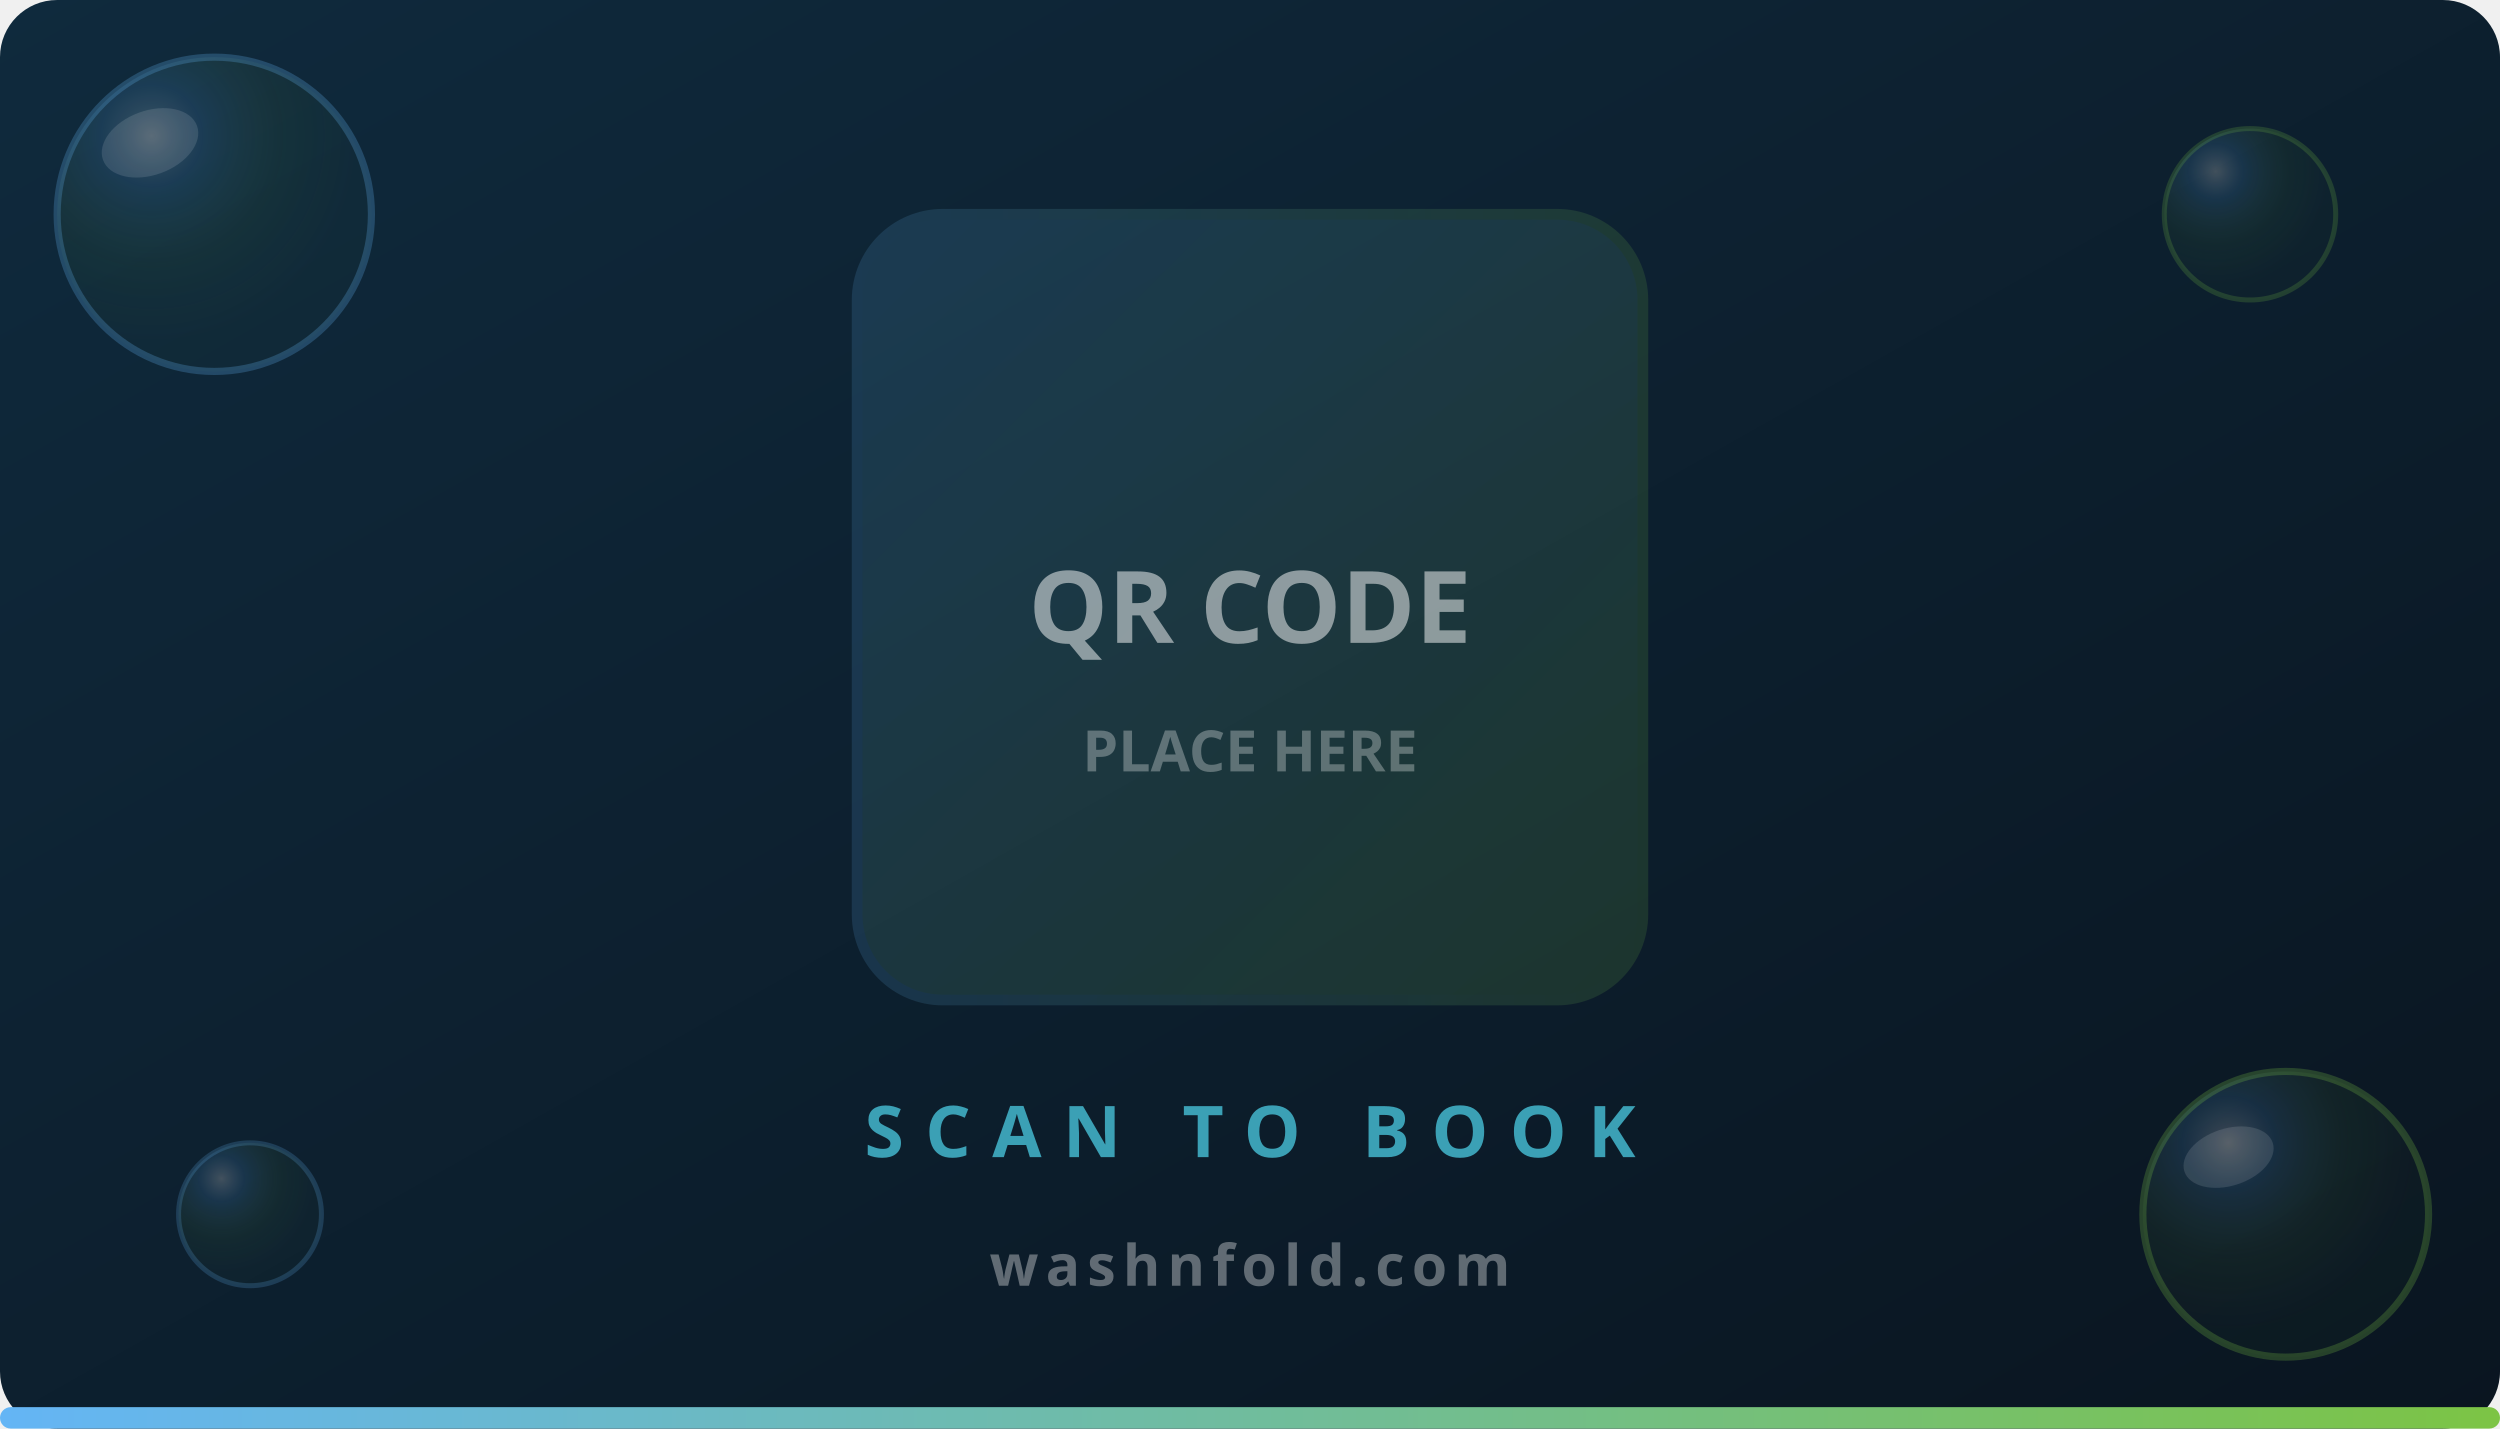
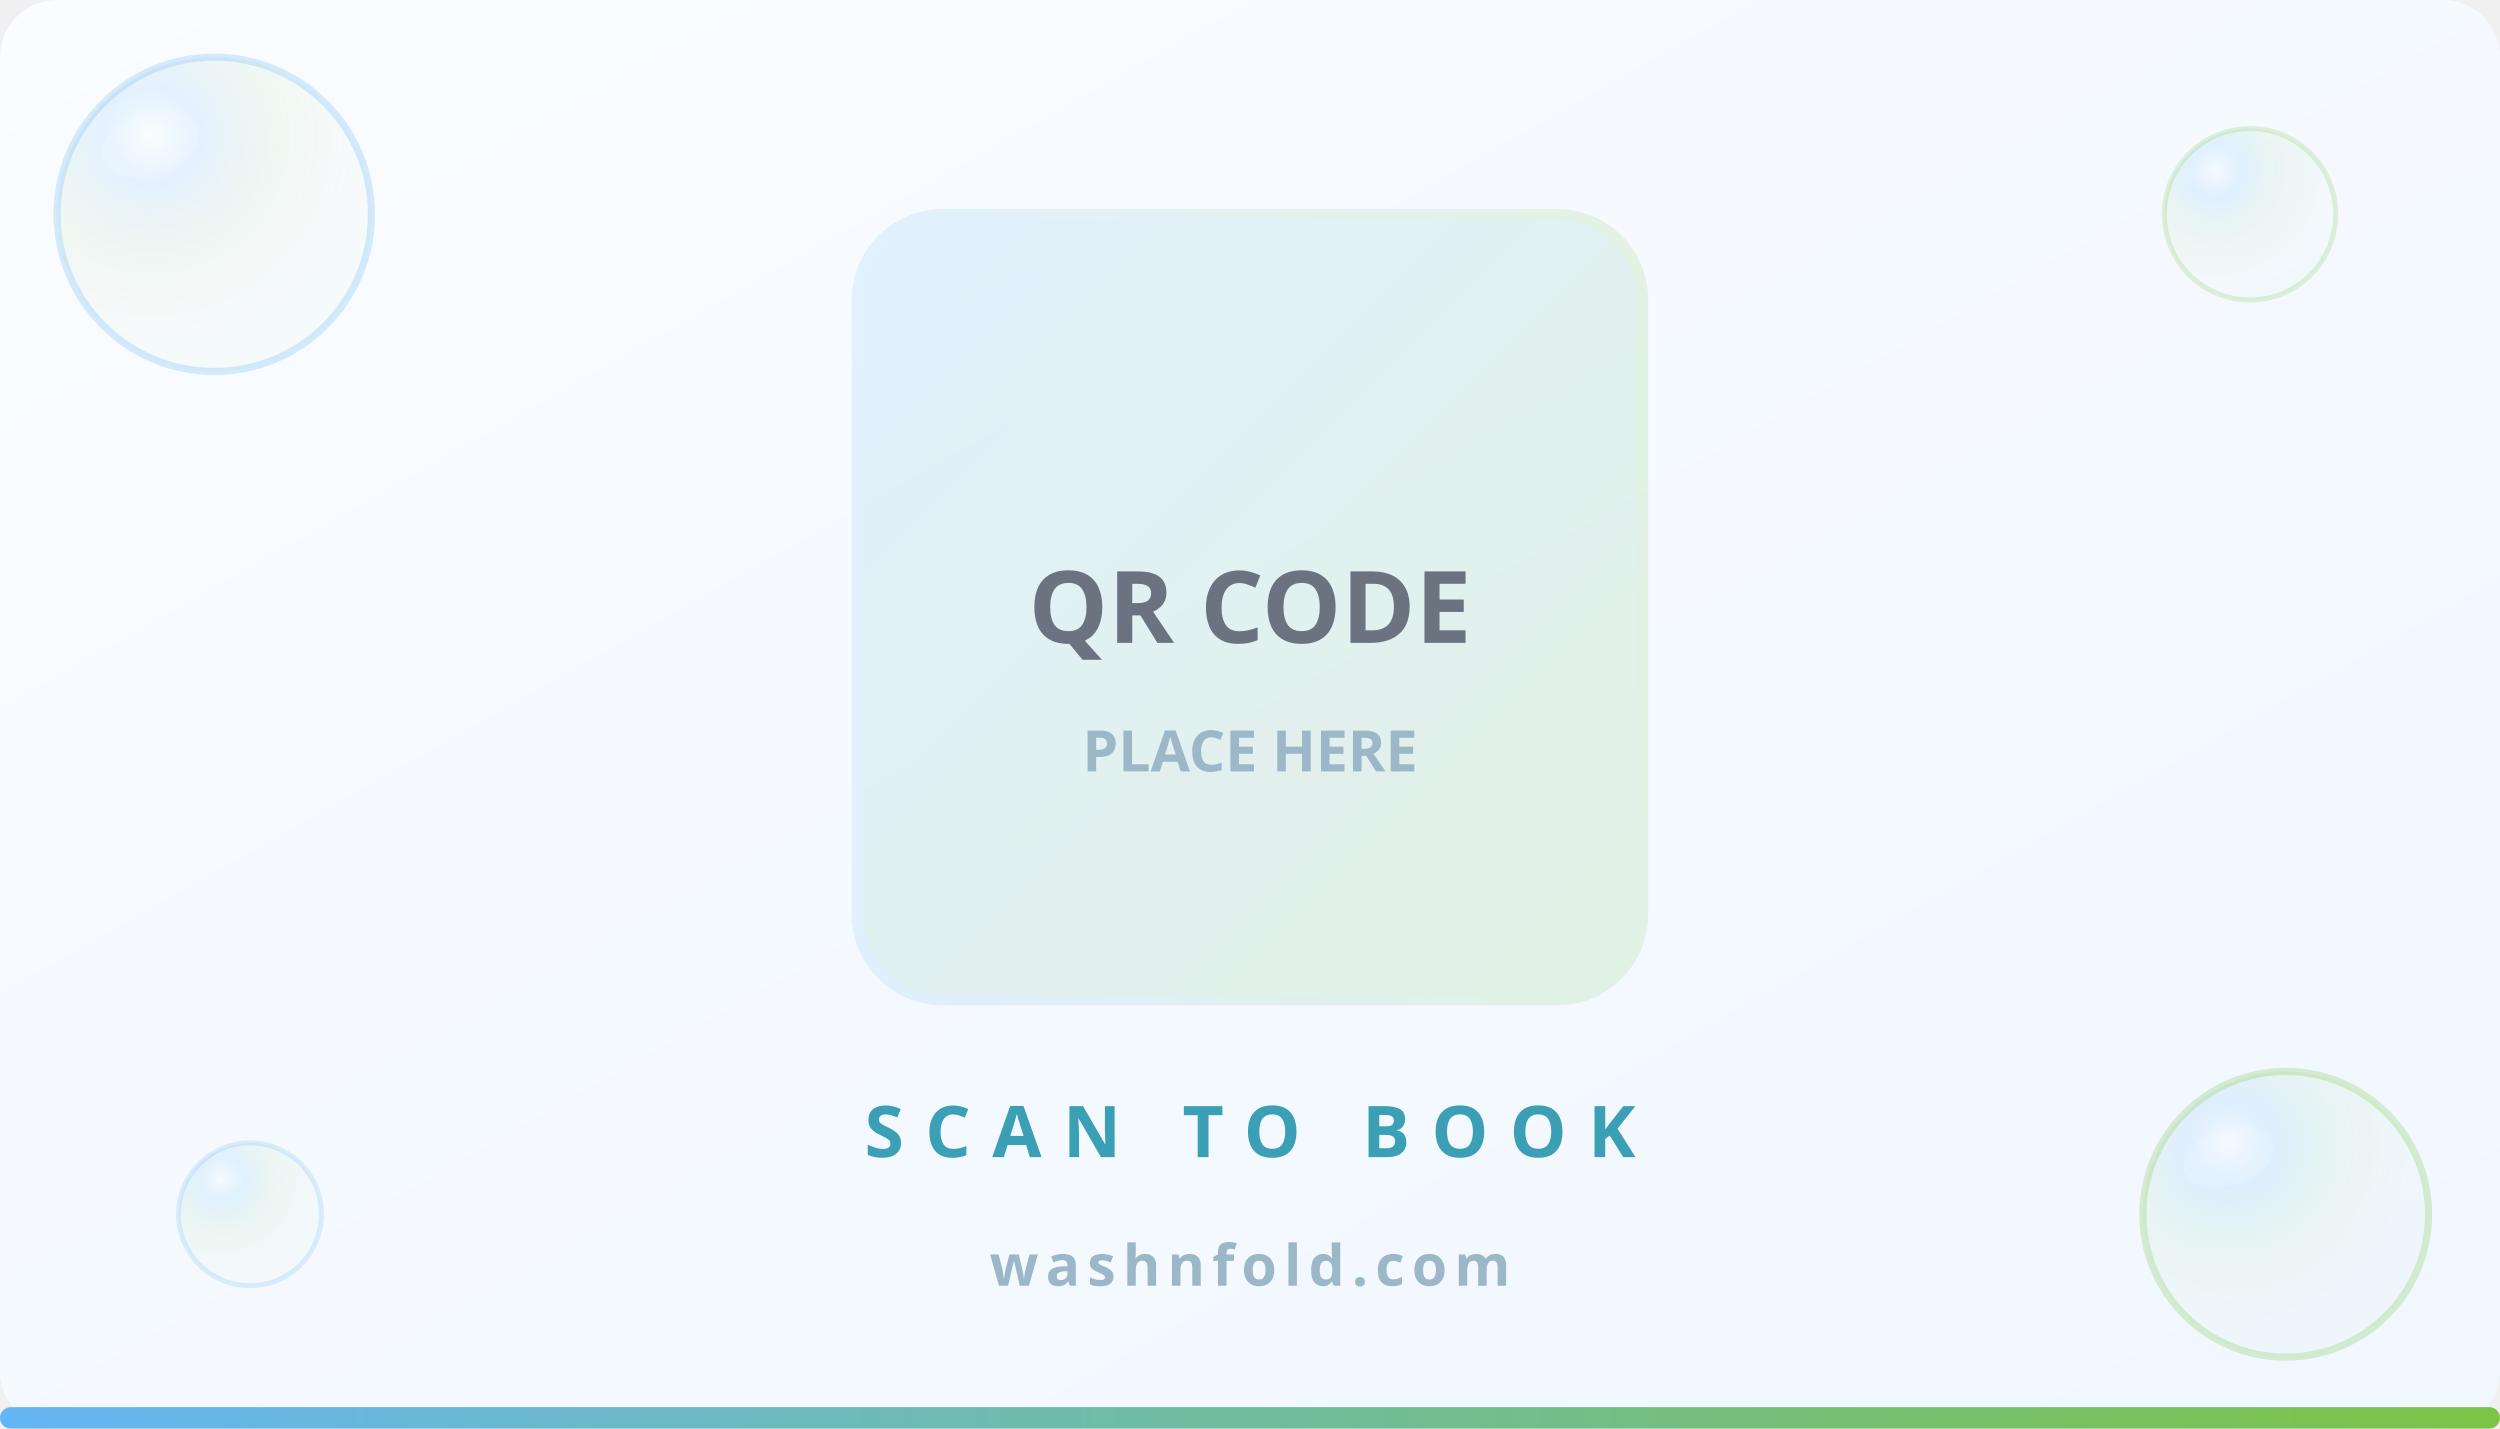
<svg xmlns="http://www.w3.org/2000/svg" viewBox="0 0 350 200" width="350" height="200">
  <defs>
    <linearGradient id="dbg" x1="0" y1="0" x2="1" y2="1">
-       <stop offset="0%" stop-color="#0f2a3d" />
-       <stop offset="100%" stop-color="#0a1520" />
+       <stop offset="0%" stop-color="#FAFCFF" />
+       <stop offset="100%" stop-color="#F0F7FF" />
    </linearGradient>
    <linearGradient id="accent" x1="0" y1="0" x2="1" y2="0">
      <stop offset="0%" stop-color="#64B5F6" />
      <stop offset="100%" stop-color="#7CC444" />
    </linearGradient>
    <linearGradient id="mark" x1="0" y1="0" x2="1" y2="1">
      <stop offset="0%" stop-color="#64B5F6" />
      <stop offset="100%" stop-color="#7CC444" />
    </linearGradient>
    <radialGradient id="ga" cx="30%" cy="25%" r="65%">
      <stop offset="0%" stop-color="#FFFFFF" stop-opacity="0.22" />
      <stop offset="25%" stop-color="#64B5F6" stop-opacity="0.14" />
      <stop offset="65%" stop-color="#7CC444" stop-opacity="0.06" />
      <stop offset="100%" stop-color="#7CC444" stop-opacity="0.02" />
    </radialGradient>
  </defs>
  <rect width="350" height="200" rx="8" fill="url(#dbg)" />
  <rect y="197" width="350" height="3" rx="1.5" fill="url(#accent)" />
  <circle cx="30" cy="30" r="22" fill="url(#ga)" stroke="#64B5F6" stroke-width="1" stroke-opacity="0.25" />
  <ellipse cx="21" cy="20" rx="7" ry="4.5" fill="#FFFFFF" opacity="0.12" transform="rotate(-20,21,20)" />
  <circle cx="320" cy="170" r="20" fill="url(#ga)" stroke="#7CC444" stroke-width="1" stroke-opacity="0.25" />
  <ellipse cx="312" cy="162" rx="6.5" ry="4" fill="#FFFFFF" opacity="0.12" transform="rotate(-18,312,162)" />
  <circle cx="315" cy="30" r="12" fill="url(#ga)" stroke="#7CC444" stroke-width="0.7" stroke-opacity="0.2" />
  <circle cx="35" cy="170" r="10" fill="url(#ga)" stroke="#64B5F6" stroke-width="0.7" stroke-opacity="0.2" />
  <rect x="120" y="30" width="110" height="110" rx="12" fill="url(#mark)" opacity="0.15" stroke="url(#accent)" stroke-width="1.5" />
-   <text x="175" y="90" text-anchor="middle" font-family="'Nunito', sans-serif" font-weight="900" font-size="14" fill="rgba(255,255,255,0.5)">QR CODE</text>
-   <text x="175" y="108" text-anchor="middle" font-family="'Nunito', sans-serif" font-weight="600" font-size="8" fill="rgba(255,255,255,0.3)">PLACE HERE</text>
+   <text x="175" y="90" text-anchor="middle" font-family="'Nunito', sans-serif" font-weight="900" font-size="14" fill="#6B7280">QR CODE</text>
+   <text x="175" y="108" text-anchor="middle" font-family="'Nunito', sans-serif" font-weight="600" font-size="8" fill="#9CB8C8">PLACE HERE</text>
  <text x="175" y="162" text-anchor="middle" font-family="'Nunito', sans-serif" font-weight="800" font-size="10" letter-spacing="3" fill="#3BA0B5">SCAN TO BOOK</text>
-   <text x="175" y="180" text-anchor="middle" font-family="'Nunito', sans-serif" font-weight="600" font-size="8" letter-spacing="1" fill="rgba(255,255,255,0.35)">washnfold.com</text>
+   <text x="175" y="180" text-anchor="middle" font-family="'Nunito', sans-serif" font-weight="600" font-size="8" letter-spacing="1" fill="#9CB8C8">washnfold.com</text>
</svg>
